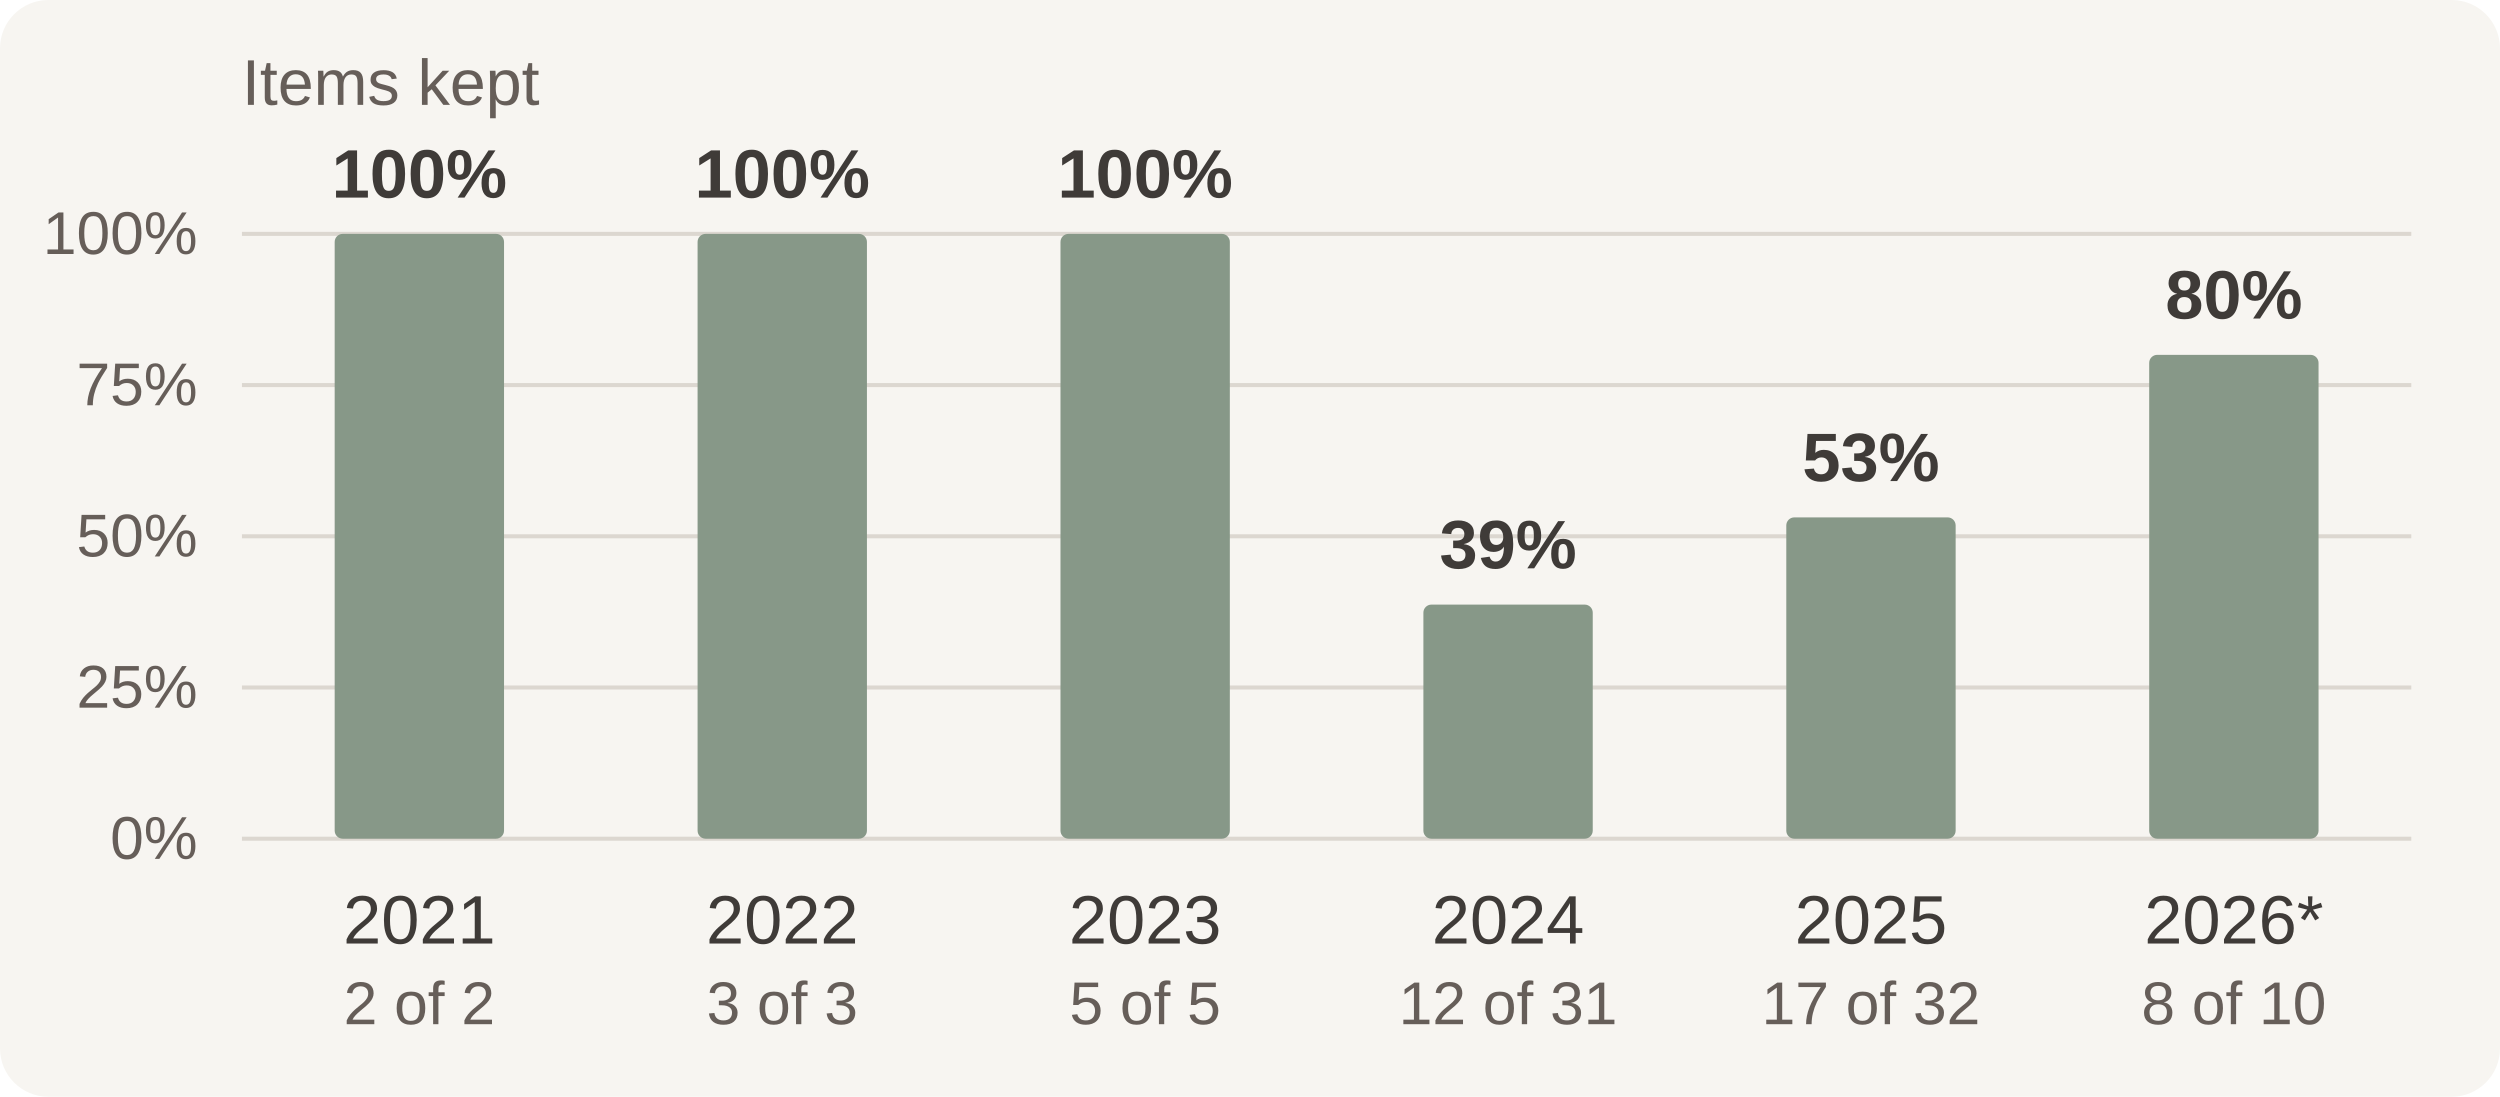
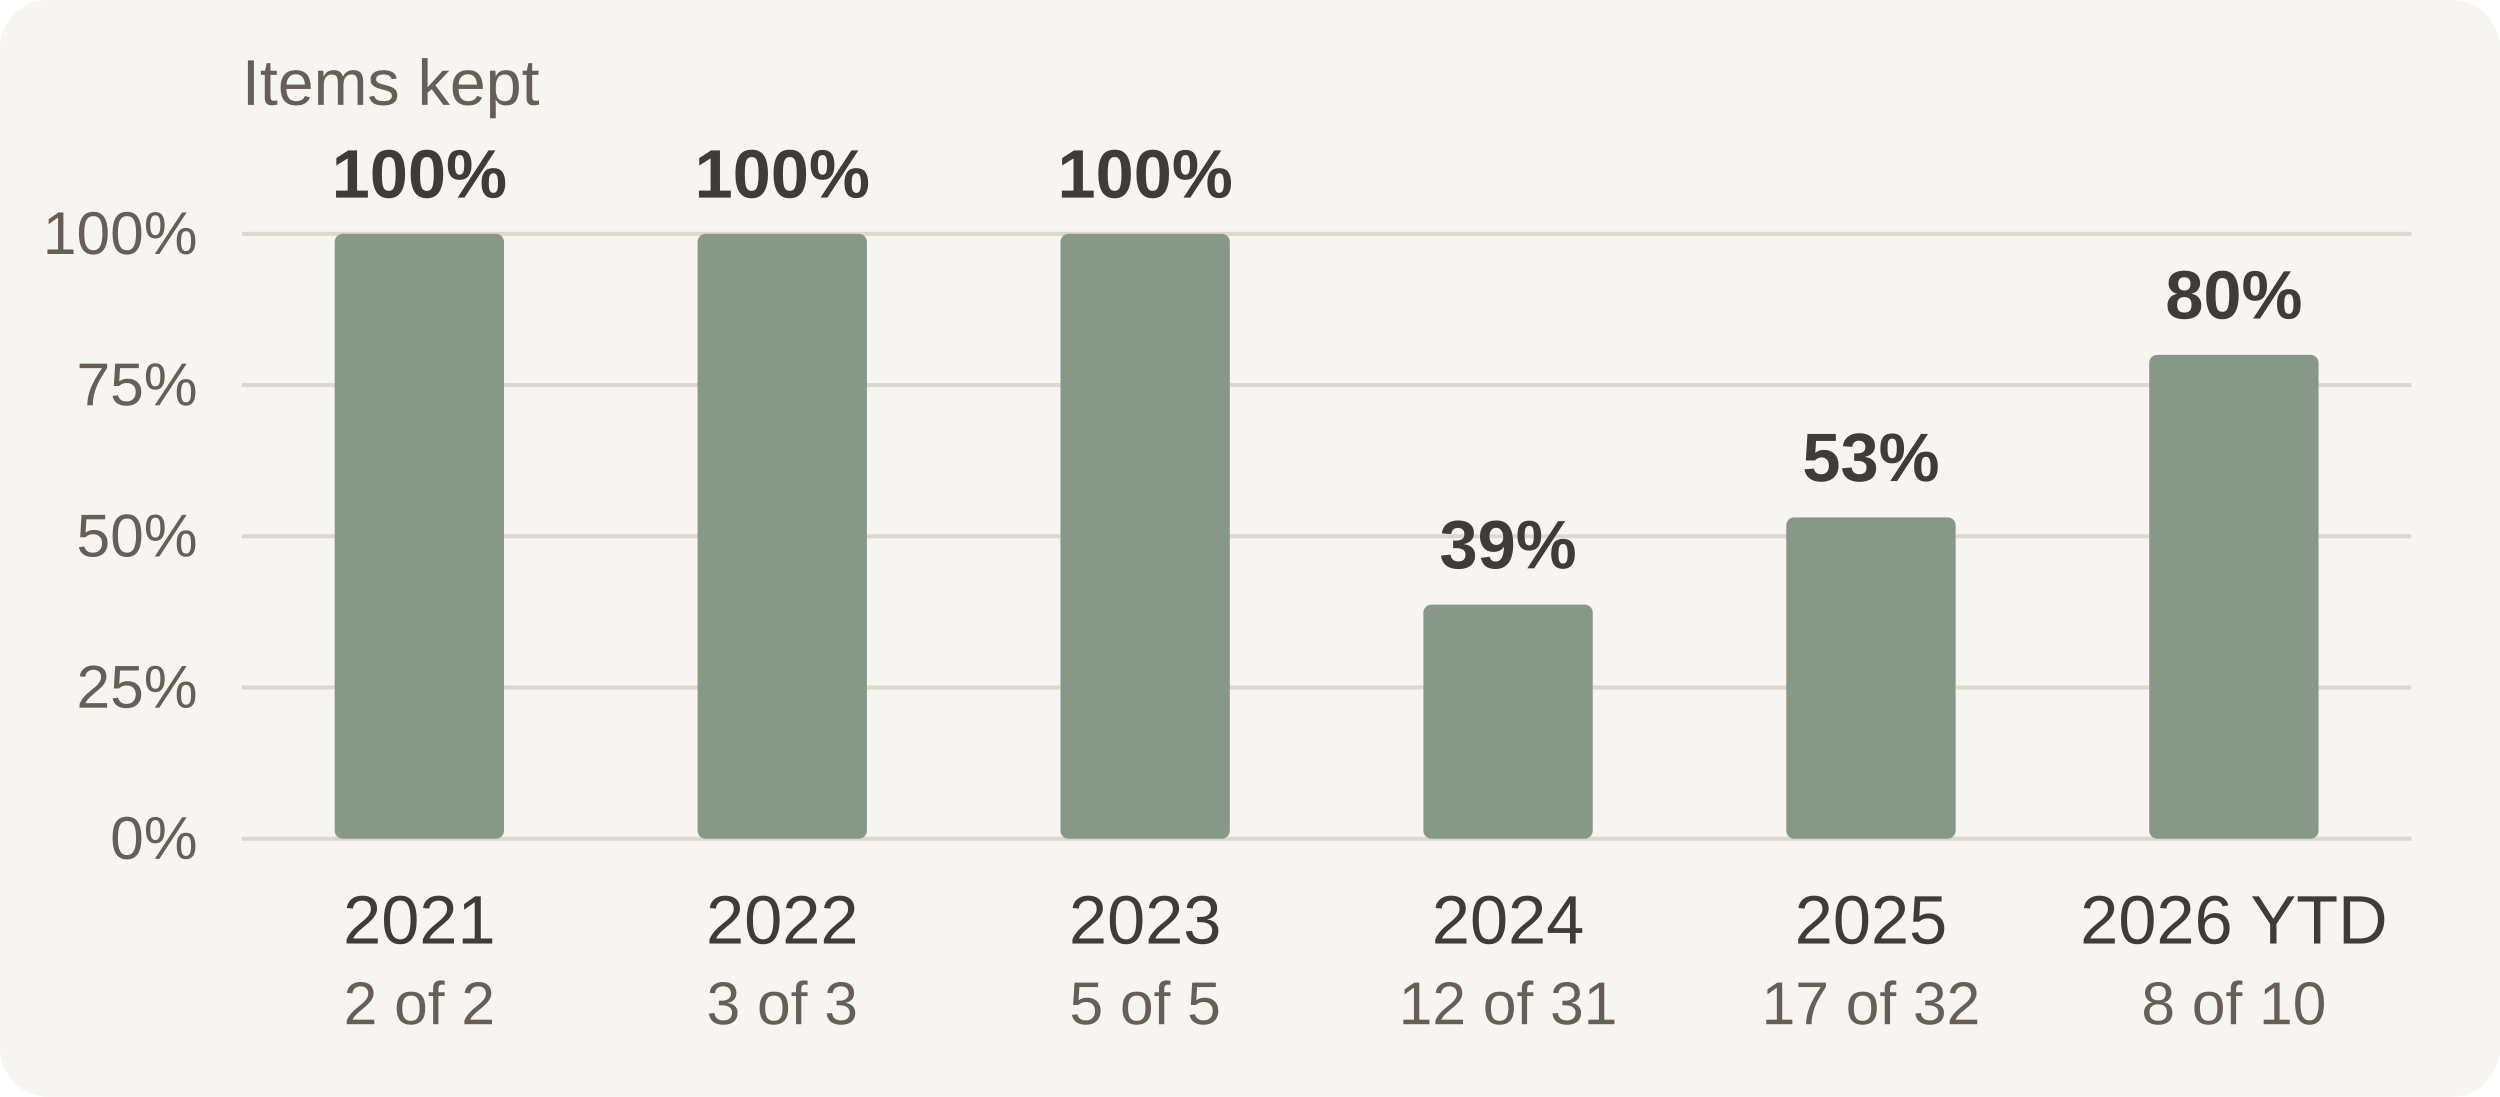
<svg xmlns="http://www.w3.org/2000/svg" width="620" height="272" viewBox="0 0 620 272" role="img" aria-labelledby="title description">
  <rect width="620" height="272" rx="12" fill="#f7f5f1" />
  <g font-family="Arial, Helvetica, sans-serif">
    <text x="60" y="26" font-size="16" text-anchor="start" fill="#665e59" font-weight="400">Items kept</text>
    <path d="M60 208H598" stroke="#dcd7d0" />
    <text x="49" y="213" font-size="15" text-anchor="end" fill="#665e59" font-weight="400">0%</text>
    <path d="M60 170.5H598" stroke="#dcd7d0" />
    <text x="49" y="175.5" font-size="15" text-anchor="end" fill="#665e59" font-weight="400">25%</text>
    <path d="M60 133H598" stroke="#dcd7d0" />
    <text x="49" y="138" font-size="15" text-anchor="end" fill="#665e59" font-weight="400">50%</text>
    <path d="M60 95.5H598" stroke="#dcd7d0" />
    <text x="49" y="100.5" font-size="15" text-anchor="end" fill="#665e59" font-weight="400">75%</text>
    <path d="M60 58H598" stroke="#dcd7d0" />
    <text x="49" y="63" font-size="15" text-anchor="end" fill="#665e59" font-weight="400">100%</text>
    <rect x="83" y="58" width="42" height="150" rx="2" fill="#879888" />
    <text x="104" y="49" font-size="17" text-anchor="middle" fill="#3f3b38" font-weight="700">100%</text>
    <text x="104" y="234" font-size="17" text-anchor="middle" fill="#3f3b38" font-weight="400">2021</text>
    <text x="104" y="254" font-size="15" text-anchor="middle" fill="#665e59" font-weight="400">2 of 2</text>
    <rect x="173" y="58" width="42" height="150" rx="2" fill="#879888" />
    <text x="194" y="49" font-size="17" text-anchor="middle" fill="#3f3b38" font-weight="700">100%</text>
    <text x="194" y="234" font-size="17" text-anchor="middle" fill="#3f3b38" font-weight="400">2022</text>
    <text x="194" y="254" font-size="15" text-anchor="middle" fill="#665e59" font-weight="400">3 of 3</text>
    <rect x="263" y="58" width="42" height="150" rx="2" fill="#879888" />
    <text x="284" y="49" font-size="17" text-anchor="middle" fill="#3f3b38" font-weight="700">100%</text>
    <text x="284" y="234" font-size="17" text-anchor="middle" fill="#3f3b38" font-weight="400">2023</text>
    <text x="284" y="254" font-size="15" text-anchor="middle" fill="#665e59" font-weight="400">5 of 5</text>
    <rect x="353" y="149.94" width="42" height="58.06" rx="2" fill="#879888" />
    <text x="374" y="140.94" font-size="17" text-anchor="middle" fill="#3f3b38" font-weight="700">39%</text>
    <text x="374" y="234" font-size="17" text-anchor="middle" fill="#3f3b38" font-weight="400">2024</text>
    <text x="374" y="254" font-size="15" text-anchor="middle" fill="#665e59" font-weight="400">12 of 31</text>
    <rect x="443" y="128.31" width="42" height="79.69" rx="2" fill="#879888" />
    <text x="464" y="119.31" font-size="17" text-anchor="middle" fill="#3f3b38" font-weight="700">53%</text>
    <text x="464" y="234" font-size="17" text-anchor="middle" fill="#3f3b38" font-weight="400">2025</text>
    <text x="464" y="254" font-size="15" text-anchor="middle" fill="#665e59" font-weight="400">17 of 32</text>
    <rect x="533" y="88" width="42" height="120" rx="2" fill="#879888" />
    <text x="554" y="79" font-size="17" text-anchor="middle" fill="#3f3b38" font-weight="700">80%</text>
-     <text x="554" y="234" font-size="17" text-anchor="middle" fill="#3f3b38" font-weight="400">2026*</text>
+     <text x="554" y="234" font-size="17" text-anchor="middle" fill="#3f3b38" font-weight="400">2026 YTD</text>
    <text x="554" y="254" font-size="15" text-anchor="middle" fill="#665e59" font-weight="400">8 of 10</text>
  </g>
</svg>
